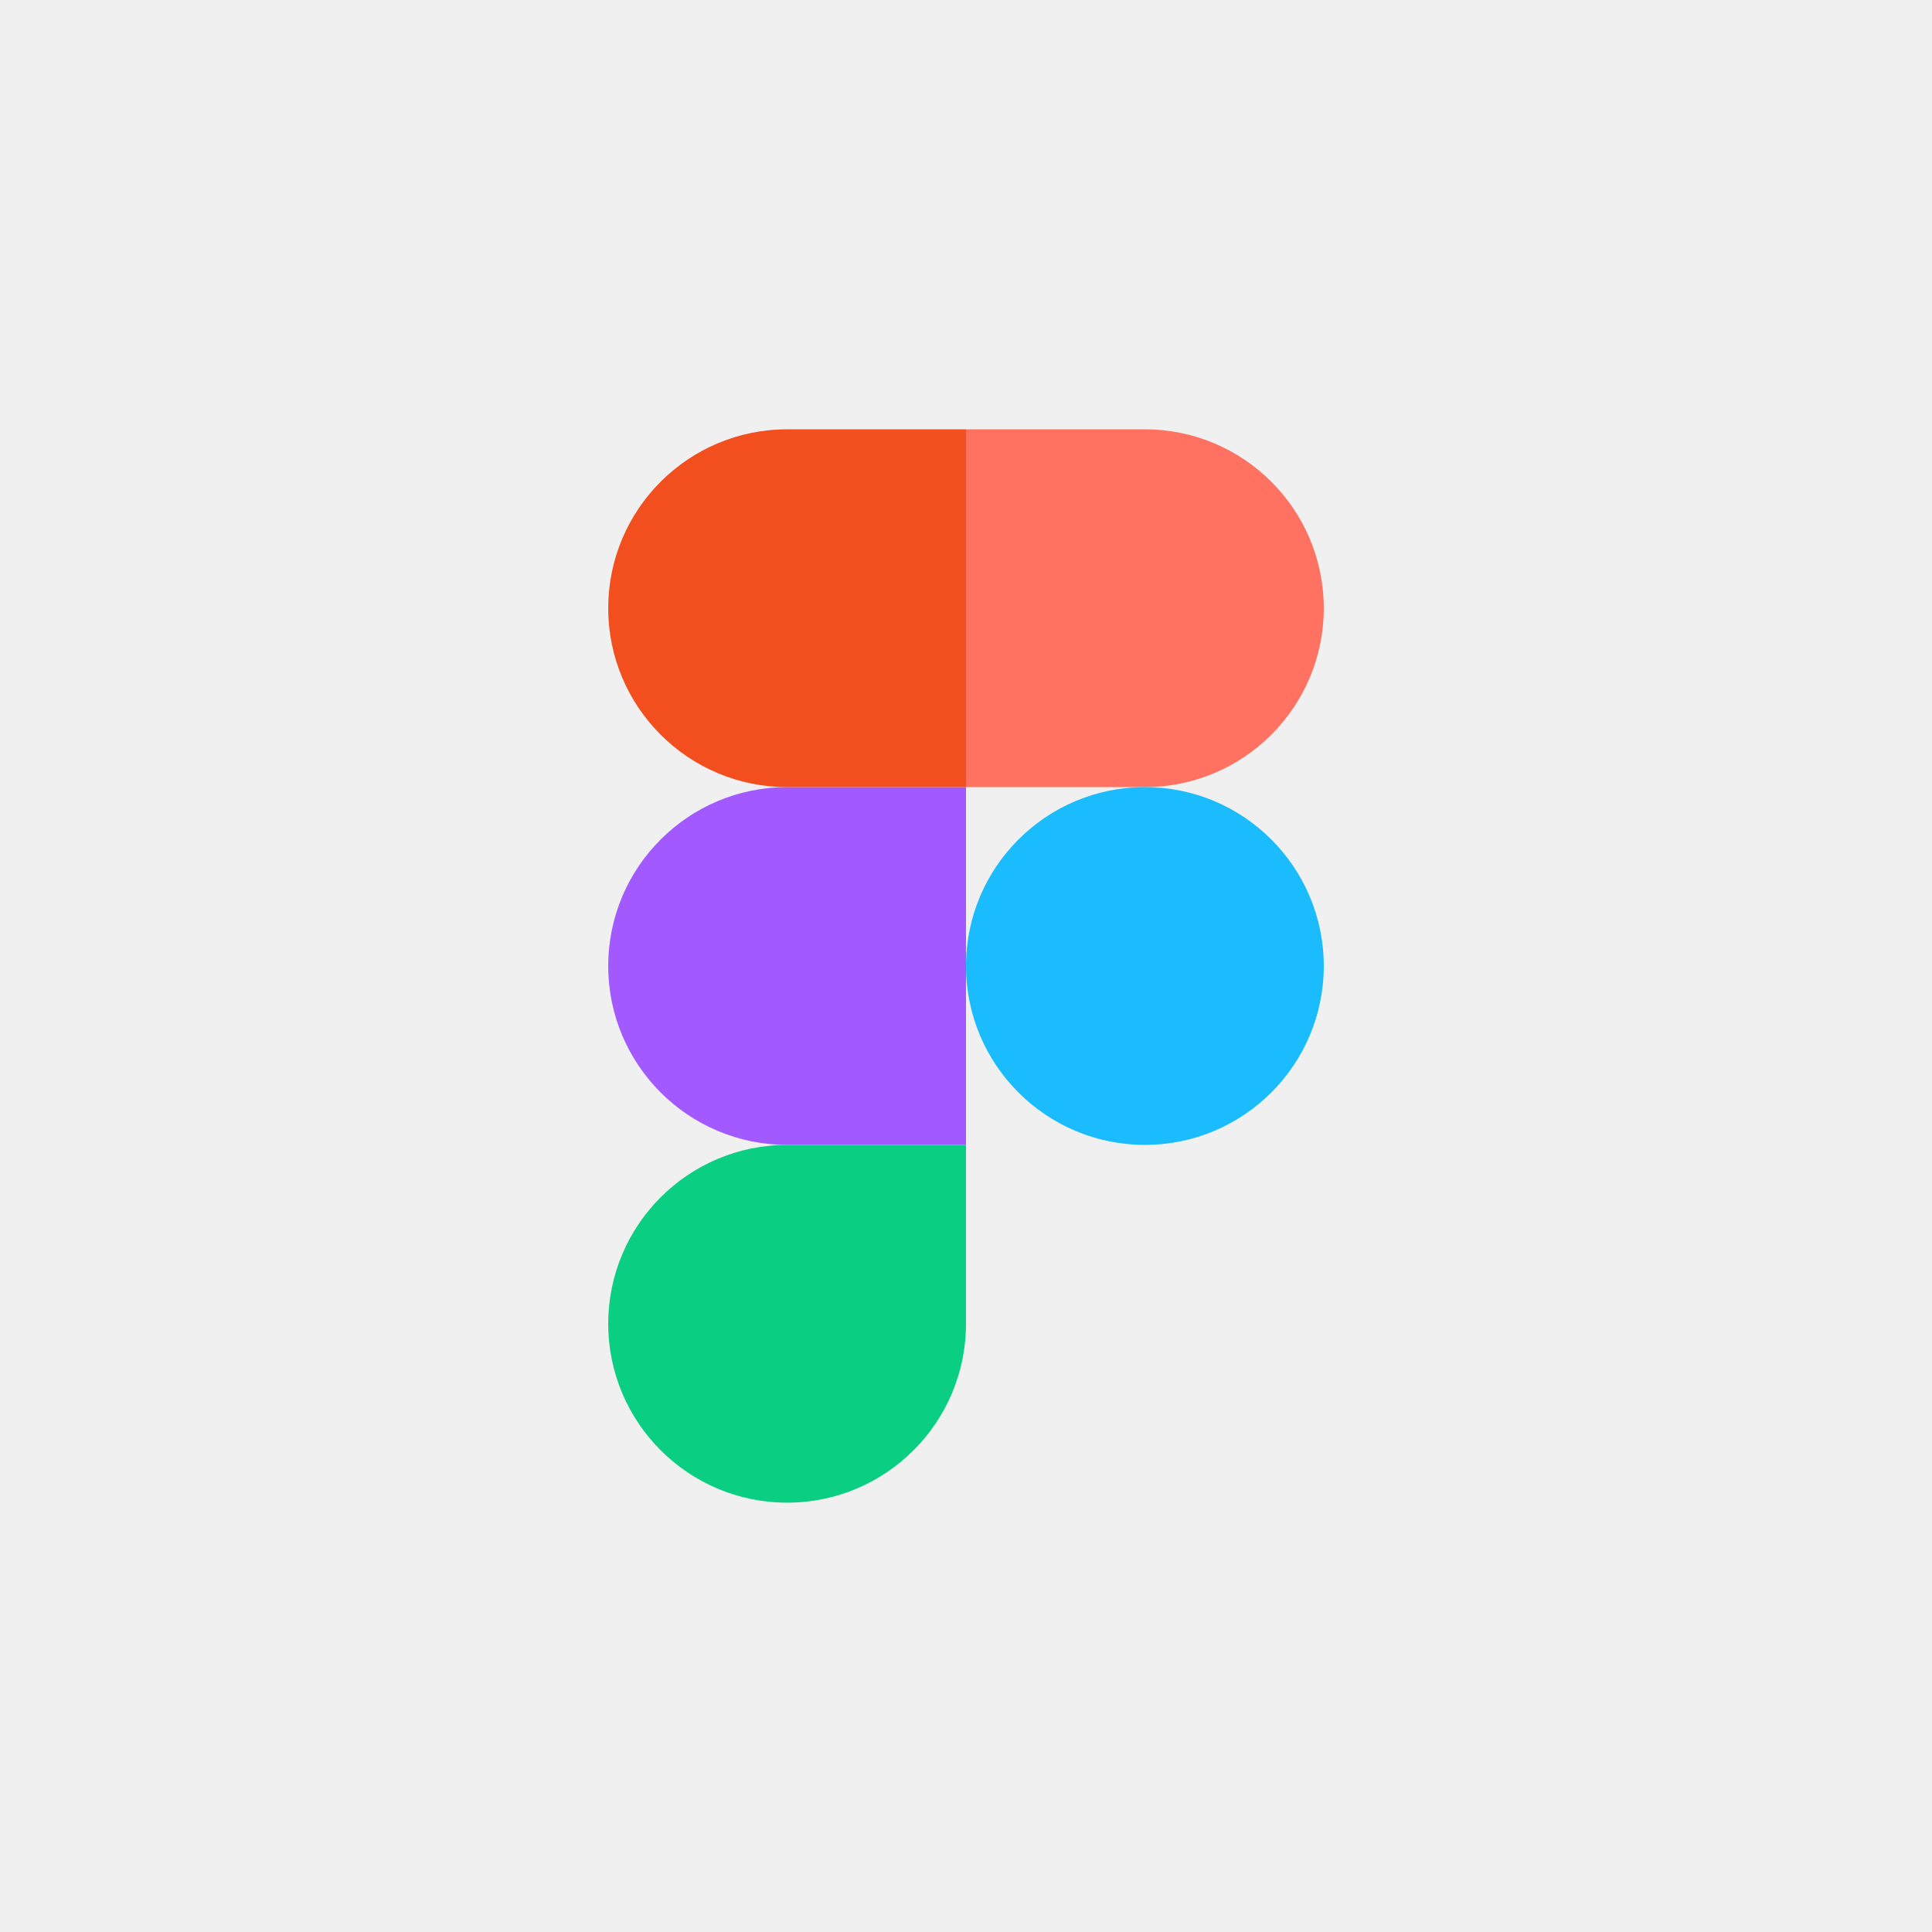
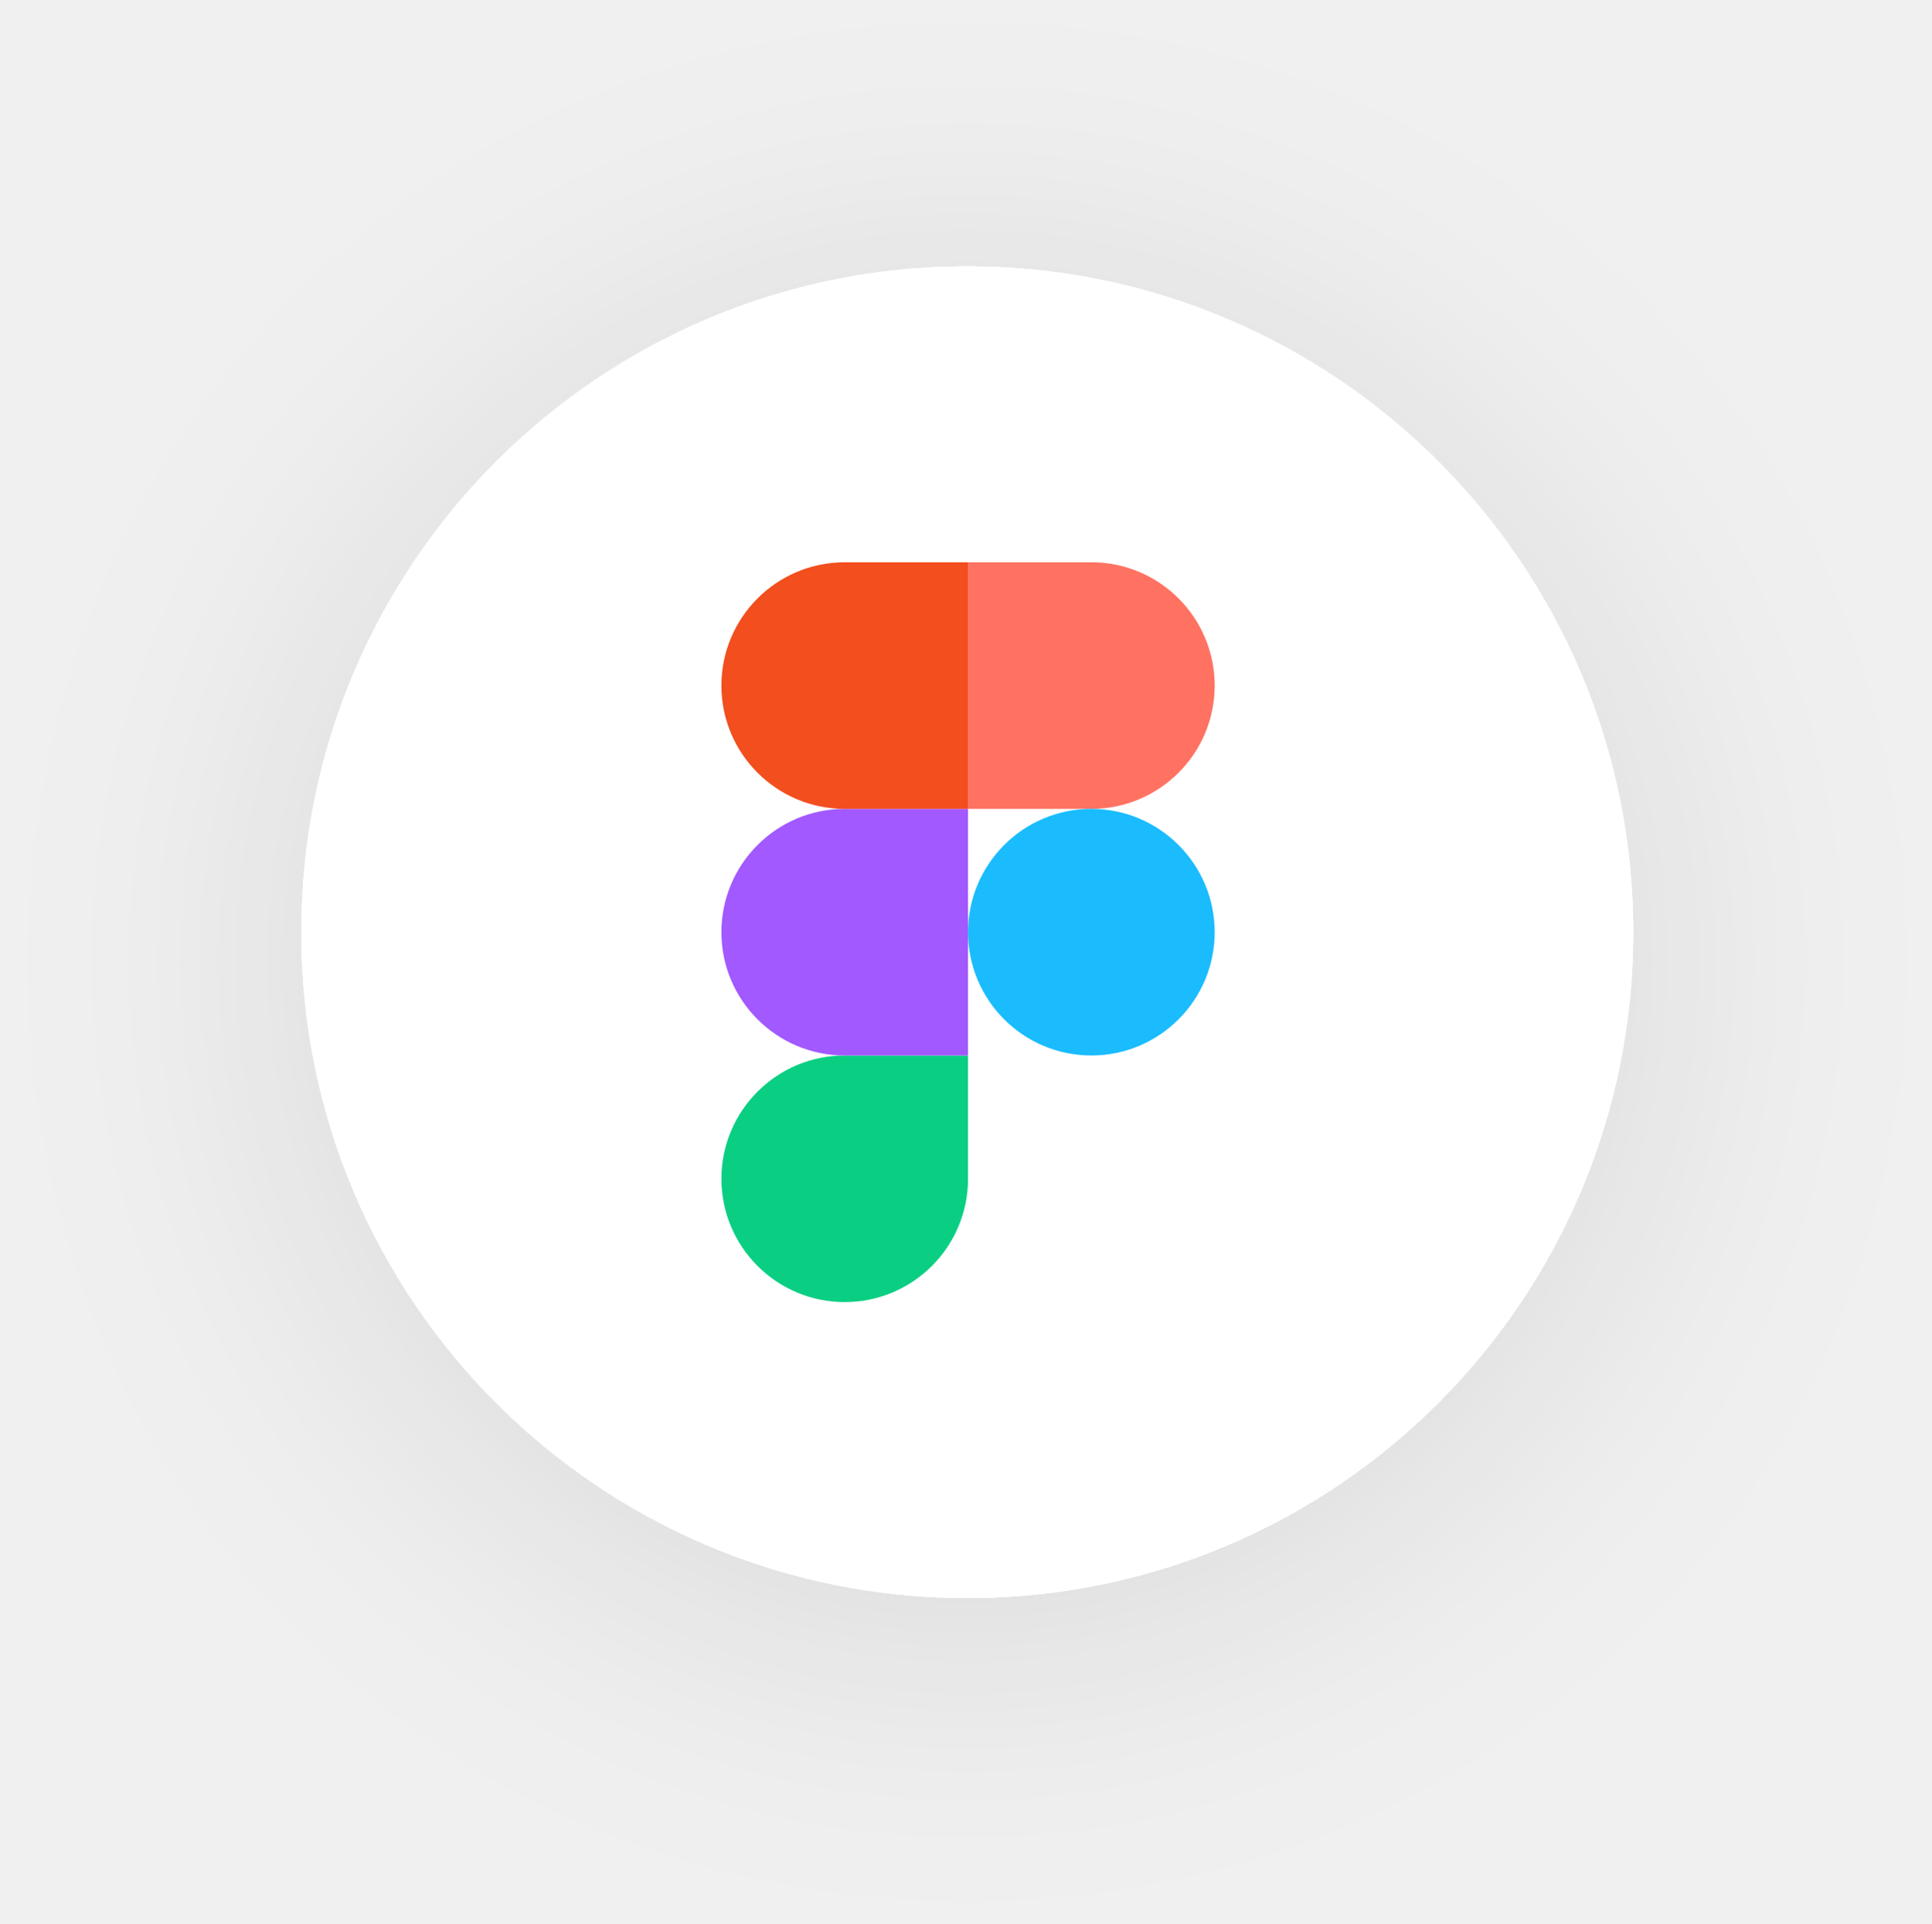
- <svg xmlns="http://www.w3.org/2000/svg" width="180" height="180" viewBox="0 0 180 180" fill="none">
-   <path d="M73.334 140C82.534 140 90 132.534 90 123.334V106.667H73.334C64.134 106.667 56.667 114.134 56.667 123.334C56.667 132.534 64.134 140 73.334 140Z" fill="#0ACF83" />
-   <path d="M56.667 90C56.667 80.8 64.134 73.333 73.334 73.333H90V106.666H73.334C64.134 106.666 56.667 99.2 56.667 90Z" fill="#A259FF" />
-   <path d="M56.667 56.667C56.667 47.467 64.134 40 73.334 40H90V73.333H73.334C64.134 73.333 56.667 65.867 56.667 56.667Z" fill="#F24E1E" />
-   <path d="M90 40H106.667C115.867 40 123.333 47.467 123.333 56.667C123.333 65.867 115.867 73.333 106.667 73.333H90V40Z" fill="#FF7262" />
-   <path d="M123.333 90C123.333 99.2 115.867 106.666 106.667 106.666C97.467 106.666 90 99.2 90 90C90 80.8 97.467 73.333 106.667 73.333C115.867 73.333 123.333 80.8 123.333 90Z" fill="#1ABCFE" />
+ <svg xmlns="http://www.w3.org/2000/svg" width="261" height="260" viewBox="0 0 261 260" fill="none">
+   <g filter="url(#filter0_d_30_1020)">
+     <rect x="40.724" y="36" width="180" height="180" rx="90" fill="white" />
+     <rect x="41.224" y="36.5" width="179" height="179" rx="89.5" stroke="white" />
+   </g>
+   <path d="M114.162 176C123.362 176 130.828 168.533 130.828 159.333V142.667H114.162C104.962 142.667 97.495 150.133 97.495 159.333C97.495 168.533 104.962 176 114.162 176Z" fill="#0ACF83" />
+   <path d="M97.495 126C97.495 116.8 104.962 109.333 114.162 109.333H130.828V142.667H114.162C104.962 142.667 97.495 135.2 97.495 126Z" fill="#A259FF" />
+   <path d="M97.495 92.667C97.495 83.467 104.962 76 114.162 76H130.828V109.333H114.162C104.962 109.333 97.495 101.867 97.495 92.667Z" fill="#F24E1E" />
+   <path d="M130.828 76H147.495C156.695 76 164.162 83.467 164.162 92.667C164.162 101.867 156.695 109.333 147.495 109.333H130.828V76Z" fill="#FF7262" />
+   <path d="M164.162 126C164.162 135.2 156.695 142.667 147.495 142.667C138.295 142.667 130.828 135.2 130.828 126C130.828 116.8 138.295 109.333 147.495 109.333C156.695 109.333 164.162 116.8 164.162 126Z" fill="#1ABCFE" />
+   <defs>
+     <filter id="filter0_d_30_1020" x="0.724" y="0" width="260" height="260" filterUnits="userSpaceOnUse" color-interpolation-filters="sRGB">
+       <feFlood flood-opacity="0" result="BackgroundImageFix" />
+       <feColorMatrix in="SourceAlpha" type="matrix" values="0 0 0 0 0 0 0 0 0 0 0 0 0 0 0 0 0 0 127 0" result="hardAlpha" />
+       <feOffset dy="4" />
+       <feGaussianBlur stdDeviation="20" />
+       <feComposite in2="hardAlpha" operator="out" />
+       <feColorMatrix type="matrix" values="0 0 0 0 0.037 0 0 0 0 0.035 0 0 0 0 0.048 0 0 0 0.1 0" />
+       <feBlend mode="normal" in2="BackgroundImageFix" result="effect1_dropShadow_30_1020" />
+       <feBlend mode="normal" in="SourceGraphic" in2="effect1_dropShadow_30_1020" result="shape" />
+     </filter>
+   </defs>
</svg>
